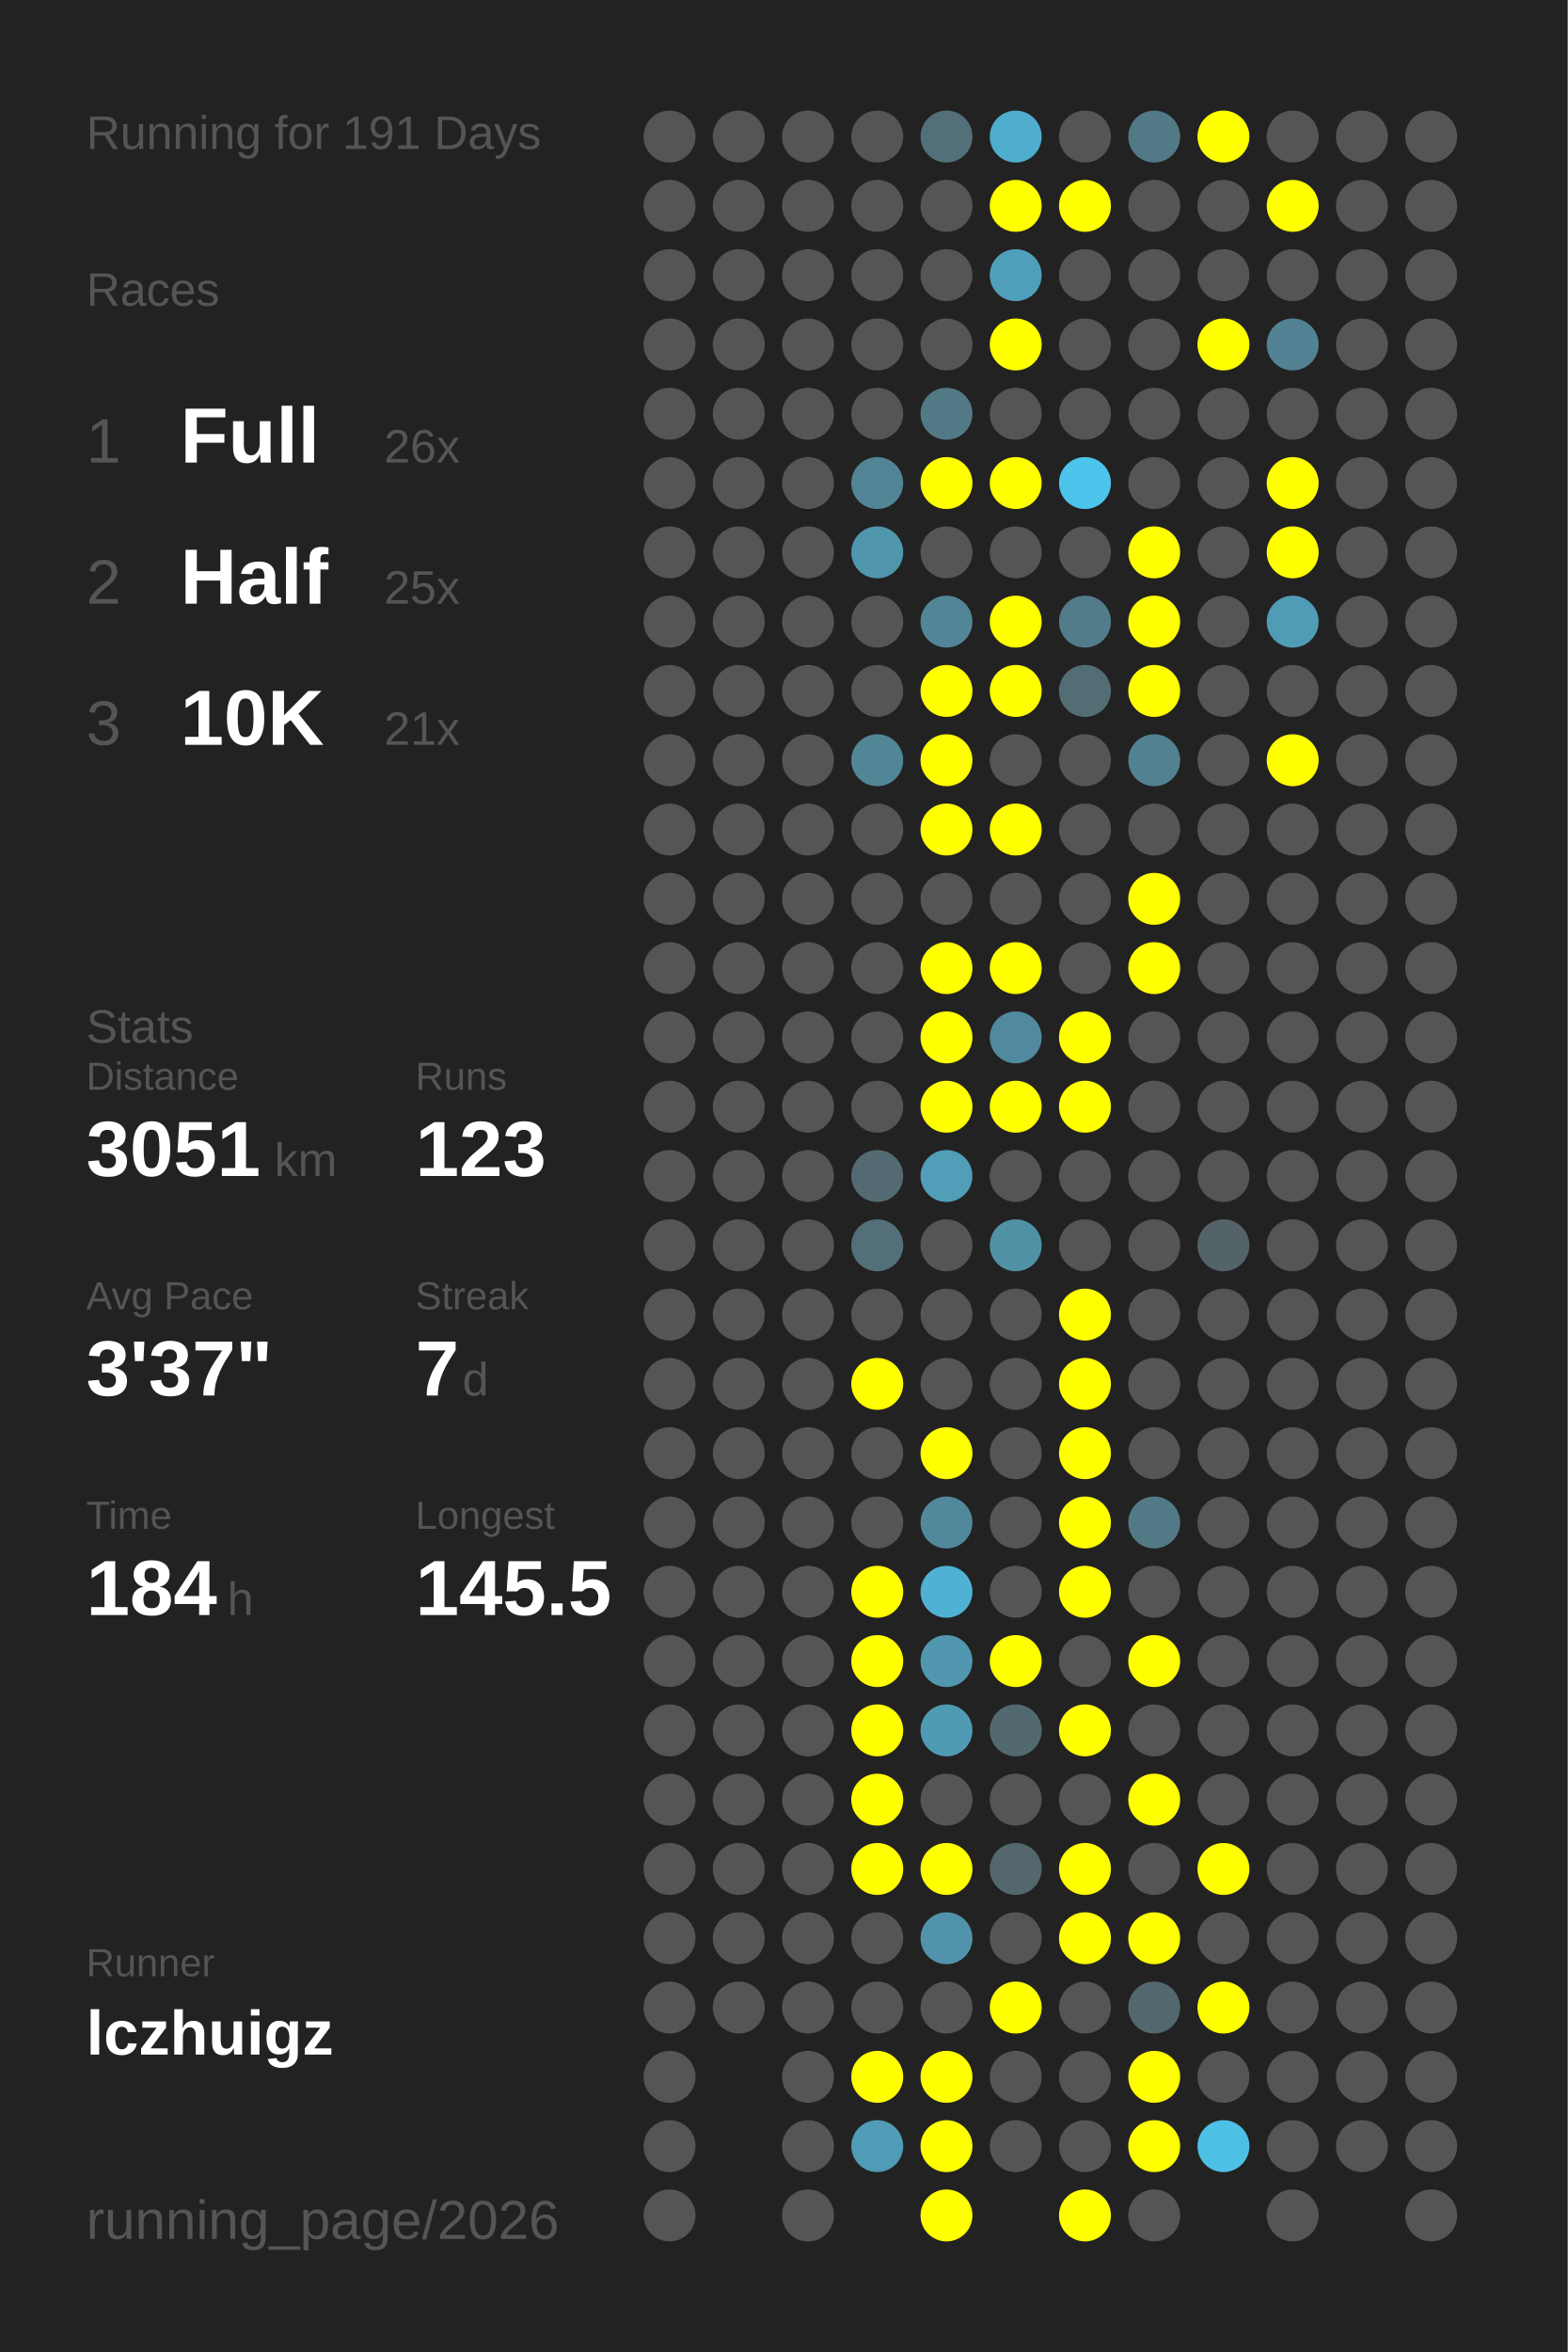
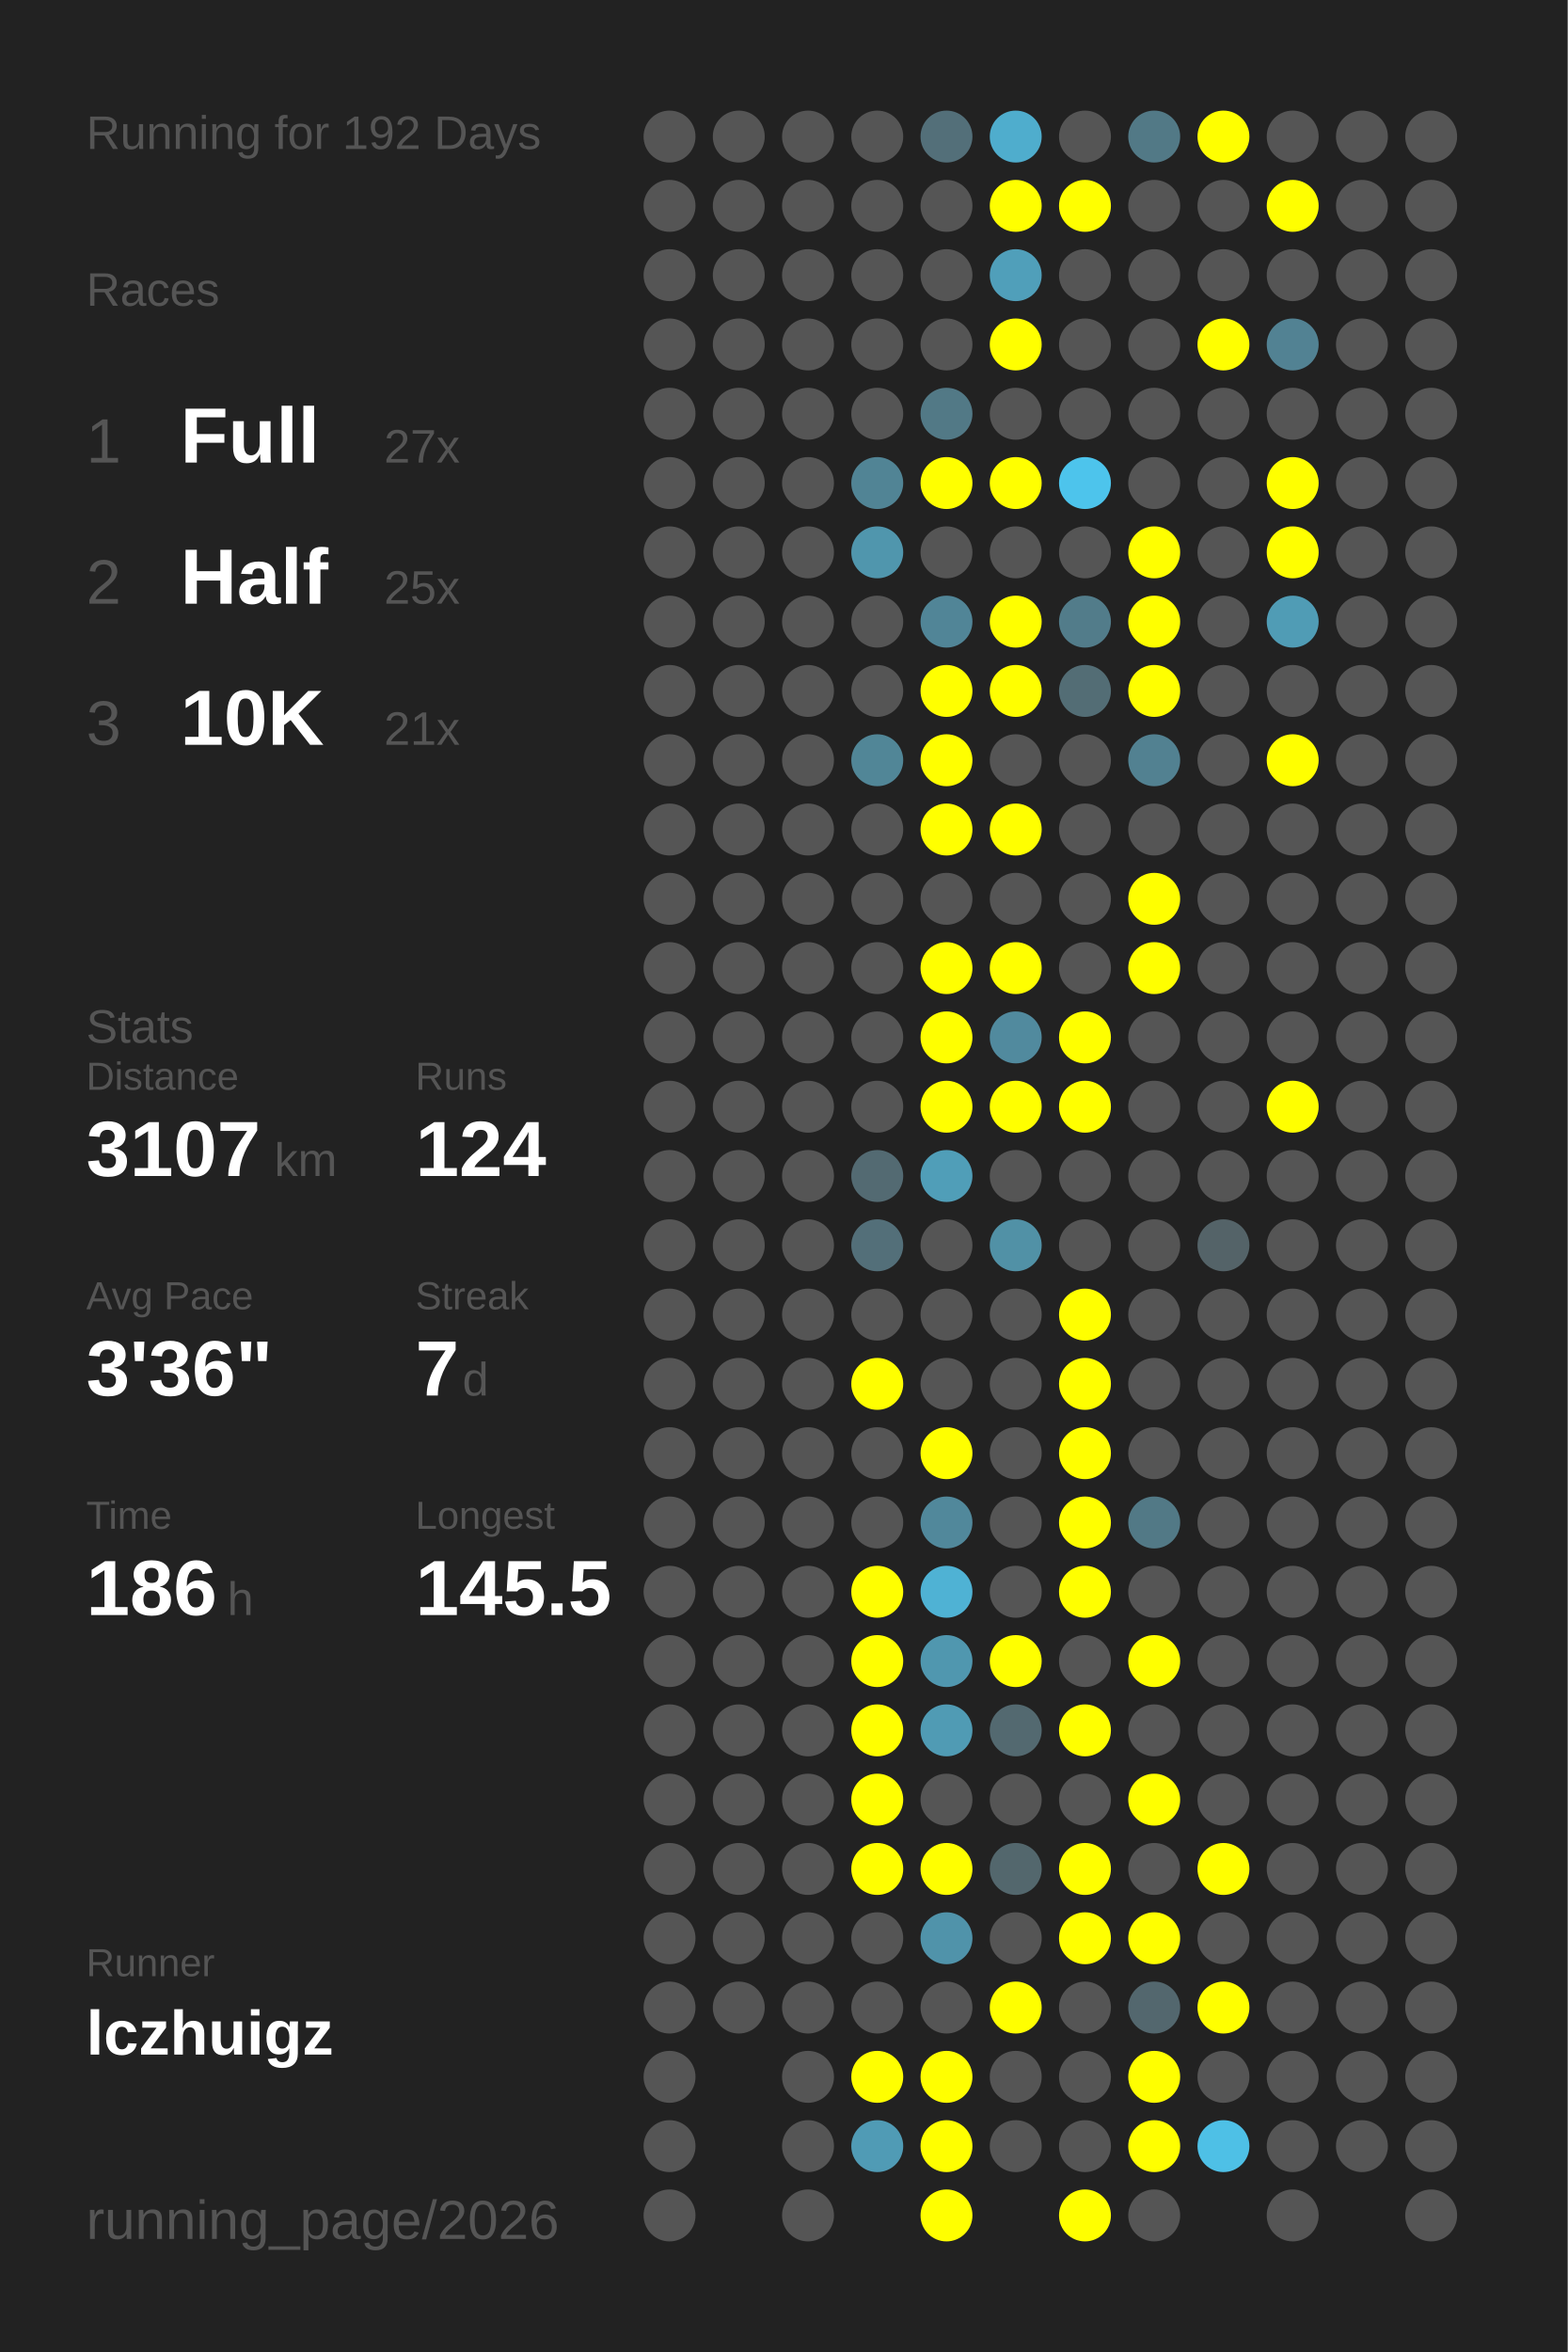
<svg xmlns="http://www.w3.org/2000/svg" baseProfile="full" height="300mm" version="1.1" viewBox="0,0,200,300" width="200mm">
  <defs />
  <rect fill="#222222" height="300" width="200" x="0" y="0" />
-   <text fill="#555555" style="font-size:6px; font-family:Arial;" x="11" y="19">Running for 191 Days</text>
+   <text fill="#555555" style="font-size:6px; font-family:Arial;" x="11" y="19">Running for 192 Days</text>
  <text fill="#555555" style="font-size:6px; font-family:Arial;" x="11" y="39">Races</text>
  <text fill="#555555" style="font-size:8px; font-family:Arial;" x="11" y="59">1</text>
  <text fill="#FFFFFF" style="font-size:10px; font-family:Arial; font-weight:bold;" x="23" y="59">Full</text>
-   <text fill="#555555" style="font-size:6px; font-family:Arial;" x="49" y="59">26x</text>
+   <text fill="#555555" style="font-size:6px; font-family:Arial;" x="49" y="59">27x</text>
  <text fill="#555555" style="font-size:8px; font-family:Arial;" x="11" y="77">2</text>
  <text fill="#FFFFFF" style="font-size:10px; font-family:Arial; font-weight:bold;" x="23" y="77">Half</text>
  <text fill="#555555" style="font-size:6px; font-family:Arial;" x="49" y="77">25x</text>
  <text fill="#555555" style="font-size:8px; font-family:Arial;" x="11" y="95">3</text>
  <text fill="#FFFFFF" style="font-size:10px; font-family:Arial; font-weight:bold;" x="23" y="95">10K</text>
  <text fill="#555555" style="font-size:6px; font-family:Arial;" x="49" y="95">21x</text>
  <text fill="#555555" style="font-size:6px; font-family:Arial;" x="11" y="133">Stats</text>
  <text fill="#555555" style="font-size:5px; font-family:Arial;" x="11" y="139">Distance</text>
-   <text fill="#FFFFFF" style="font-size:10px; font-family:Arial; font-weight:bold;" x="11" y="150">3051</text>
+   <text fill="#FFFFFF" style="font-size:10px; font-family:Arial; font-weight:bold;" x="11" y="150">3107</text>
  <text fill="#555555" style="font-size:6px; font-family:Arial;" x="35" y="150">km</text>
  <text fill="#555555" style="font-size:5px; font-family:Arial;" x="53" y="139">Runs</text>
-   <text fill="#FFFFFF" style="font-size:10px; font-family:Arial; font-weight:bold;" x="53" y="150">123</text>
+   <text fill="#FFFFFF" style="font-size:10px; font-family:Arial; font-weight:bold;" x="53" y="150">124</text>
  <text fill="#555555" style="font-size:5px; font-family:Arial;" x="11" y="167">Avg Pace</text>
-   <text fill="#FFFFFF" style="font-size:10px; font-family:Arial; font-weight:bold;" x="11" y="178">3'37"</text>
+   <text fill="#FFFFFF" style="font-size:10px; font-family:Arial; font-weight:bold;" x="11" y="178">3'36"</text>
  <text fill="#555555" style="font-size:5px; font-family:Arial;" x="53" y="167">Streak</text>
  <text fill="#FFFFFF" style="font-size:10px; font-family:Arial; font-weight:bold;" x="53" y="178">7</text>
  <text fill="#555555" style="font-size:6px; font-family:Arial;" x="59" y="178">d</text>
  <text fill="#555555" style="font-size:5px; font-family:Arial;" x="11" y="195">Time</text>
-   <text fill="#FFFFFF" style="font-size:10px; font-family:Arial; font-weight:bold;" x="11" y="206">184</text>
+   <text fill="#FFFFFF" style="font-size:10px; font-family:Arial; font-weight:bold;" x="11" y="206">186</text>
  <text fill="#555555" style="font-size:6px; font-family:Arial;" x="29" y="206">h</text>
  <text fill="#555555" style="font-size:5px; font-family:Arial;" x="53" y="195">Longest</text>
  <text fill="#FFFFFF" style="font-size:10px; font-family:Arial; font-weight:bold;" x="53" y="206">145.5</text>
  <text fill="#555555" style="font-size:5px; font-family:Arial;" x="11" y="252.065">Runner</text>
  <text fill="#FFFFFF" style="font-size:8px; font-family:Arial; font-weight:bold;" x="11" y="262.065">lczhuigz</text>
  <text fill="#555555" style="font-size:7px; font-family:Arial;" x="11" y="285.581">running_page/2026</text>
  <circle cx="85.417" cy="17.419" fill="#555555" r="3.312" />
  <circle cx="85.417" cy="26.258" fill="#555555" r="3.312" />
  <circle cx="85.417" cy="35.097" fill="#555555" r="3.312" />
  <circle cx="85.417" cy="43.935" fill="#555555" r="3.312" />
  <circle cx="85.417" cy="52.774" fill="#555555" r="3.312" />
  <circle cx="85.417" cy="61.613" fill="#555555" r="3.312" />
  <circle cx="85.417" cy="70.452" fill="#555555" r="3.312" />
  <circle cx="85.417" cy="79.29" fill="#555555" r="3.312" />
  <circle cx="85.417" cy="88.129" fill="#555555" r="3.312" />
  <circle cx="85.417" cy="96.968" fill="#555555" r="3.312" />
  <circle cx="85.417" cy="105.806" fill="#555555" r="3.312" />
  <circle cx="85.417" cy="114.645" fill="#555555" r="3.312" />
  <circle cx="85.417" cy="123.484" fill="#555555" r="3.312" />
  <circle cx="85.417" cy="132.323" fill="#555555" r="3.312" />
  <circle cx="85.417" cy="141.161" fill="#555555" r="3.312" />
  <circle cx="85.417" cy="150" fill="#555555" r="3.312" />
  <circle cx="85.417" cy="158.839" fill="#555555" r="3.312" />
  <circle cx="85.417" cy="167.677" fill="#555555" r="3.312" />
  <circle cx="85.417" cy="176.516" fill="#555555" r="3.312" />
  <circle cx="85.417" cy="185.355" fill="#555555" r="3.312" />
  <circle cx="85.417" cy="194.194" fill="#555555" r="3.312" />
  <circle cx="85.417" cy="203.032" fill="#555555" r="3.312" />
  <circle cx="85.417" cy="211.871" fill="#555555" r="3.312" />
  <circle cx="85.417" cy="220.71" fill="#555555" r="3.312" />
  <circle cx="85.417" cy="229.548" fill="#555555" r="3.312" />
  <circle cx="85.417" cy="238.387" fill="#555555" r="3.312" />
  <circle cx="85.417" cy="247.226" fill="#555555" r="3.312" />
  <circle cx="85.417" cy="256.065" fill="#555555" r="3.312" />
  <circle cx="85.417" cy="264.903" fill="#555555" r="3.312" />
  <circle cx="85.417" cy="273.742" fill="#555555" r="3.312" />
  <circle cx="85.417" cy="282.581" fill="#555555" r="3.312" />
  <circle cx="94.25" cy="17.419" fill="#555555" r="3.312" />
  <circle cx="94.25" cy="26.258" fill="#555555" r="3.312" />
  <circle cx="94.25" cy="35.097" fill="#555555" r="3.312" />
  <circle cx="94.25" cy="43.935" fill="#555555" r="3.312" />
  <circle cx="94.25" cy="52.774" fill="#555555" r="3.312" />
  <circle cx="94.25" cy="61.613" fill="#555555" r="3.312" />
  <circle cx="94.25" cy="70.452" fill="#555555" r="3.312" />
  <circle cx="94.25" cy="79.29" fill="#555555" r="3.312" />
  <circle cx="94.25" cy="88.129" fill="#555555" r="3.312" />
  <circle cx="94.25" cy="96.968" fill="#555555" r="3.312" />
  <circle cx="94.25" cy="105.806" fill="#555555" r="3.312" />
  <circle cx="94.25" cy="114.645" fill="#555555" r="3.312" />
  <circle cx="94.25" cy="123.484" fill="#555555" r="3.312" />
  <circle cx="94.25" cy="132.323" fill="#555555" r="3.312" />
  <circle cx="94.25" cy="141.161" fill="#555555" r="3.312" />
  <circle cx="94.25" cy="150" fill="#555555" r="3.312" />
  <circle cx="94.25" cy="158.839" fill="#555555" r="3.312" />
  <circle cx="94.25" cy="167.677" fill="#555555" r="3.312" />
  <circle cx="94.25" cy="176.516" fill="#555555" r="3.312" />
  <circle cx="94.25" cy="185.355" fill="#555555" r="3.312" />
  <circle cx="94.25" cy="194.194" fill="#555555" r="3.312" />
  <circle cx="94.25" cy="203.032" fill="#555555" r="3.312" />
  <circle cx="94.25" cy="211.871" fill="#555555" r="3.312" />
  <circle cx="94.25" cy="220.71" fill="#555555" r="3.312" />
  <circle cx="94.25" cy="229.548" fill="#555555" r="3.312" />
  <circle cx="94.25" cy="238.387" fill="#555555" r="3.312" />
  <circle cx="94.25" cy="247.226" fill="#555555" r="3.312" />
  <circle cx="94.25" cy="256.065" fill="#555555" r="3.312" />
  <circle cx="103.083" cy="17.419" fill="#555555" r="3.312" />
  <circle cx="103.083" cy="26.258" fill="#555555" r="3.312" />
  <circle cx="103.083" cy="35.097" fill="#555555" r="3.312" />
  <circle cx="103.083" cy="43.935" fill="#555555" r="3.312" />
  <circle cx="103.083" cy="52.774" fill="#555555" r="3.312" />
  <circle cx="103.083" cy="61.613" fill="#555555" r="3.312" />
  <circle cx="103.083" cy="70.452" fill="#555555" r="3.312" />
  <circle cx="103.083" cy="79.29" fill="#555555" r="3.312" />
  <circle cx="103.083" cy="88.129" fill="#555555" r="3.312" />
  <circle cx="103.083" cy="96.968" fill="#555555" r="3.312" />
  <circle cx="103.083" cy="105.806" fill="#555555" r="3.312" />
  <circle cx="103.083" cy="114.645" fill="#555555" r="3.312" />
  <circle cx="103.083" cy="123.484" fill="#555555" r="3.312" />
  <circle cx="103.083" cy="132.323" fill="#555555" r="3.312" />
  <circle cx="103.083" cy="141.161" fill="#555555" r="3.312" />
  <circle cx="103.083" cy="150" fill="#555555" r="3.312" />
  <circle cx="103.083" cy="158.839" fill="#555555" r="3.312" />
  <circle cx="103.083" cy="167.677" fill="#555555" r="3.312" />
  <circle cx="103.083" cy="176.516" fill="#555555" r="3.312" />
  <circle cx="103.083" cy="185.355" fill="#555555" r="3.312" />
  <circle cx="103.083" cy="194.194" fill="#555555" r="3.312" />
  <circle cx="103.083" cy="203.032" fill="#555555" r="3.312" />
  <circle cx="103.083" cy="211.871" fill="#555555" r="3.312" />
  <circle cx="103.083" cy="220.71" fill="#555555" r="3.312" />
  <circle cx="103.083" cy="229.548" fill="#555555" r="3.312" />
  <circle cx="103.083" cy="238.387" fill="#555555" r="3.312" />
  <circle cx="103.083" cy="247.226" fill="#555555" r="3.312" />
  <circle cx="103.083" cy="256.065" fill="#555555" r="3.312" />
  <circle cx="103.083" cy="264.903" fill="#555555" r="3.312" />
  <circle cx="103.083" cy="273.742" fill="#555555" r="3.312" />
  <circle cx="103.083" cy="282.581" fill="#555555" r="3.312" />
  <circle cx="111.917" cy="17.419" fill="#555555" r="3.312" />
  <circle cx="111.917" cy="26.258" fill="#555555" r="3.312" />
  <circle cx="111.917" cy="35.097" fill="#555555" r="3.312" />
  <circle cx="111.917" cy="43.935" fill="#555555" r="3.312" />
  <circle cx="111.917" cy="52.774" fill="#555555" r="3.312" />
  <circle cx="111.917" cy="61.613" fill="#518495" r="3.312" />
  <circle cx="111.917" cy="70.452" fill="#5096ad" r="3.312" />
  <circle cx="111.917" cy="79.29" fill="#555555" r="3.312" />
  <circle cx="111.917" cy="88.129" fill="#555555" r="3.312" />
  <circle cx="111.917" cy="96.968" fill="#518697" r="3.312" />
  <circle cx="111.917" cy="105.806" fill="#555555" r="3.312" />
  <circle cx="111.917" cy="114.645" fill="#555555" r="3.312" />
  <circle cx="111.917" cy="123.484" fill="#555555" r="3.312" />
  <circle cx="111.917" cy="132.323" fill="#555555" r="3.312" />
  <circle cx="111.917" cy="141.161" fill="#555555" r="3.312" />
  <circle cx="111.917" cy="150" fill="#536a72" r="3.312" />
  <circle cx="111.917" cy="158.839" fill="#536f79" r="3.312" />
  <circle cx="111.917" cy="167.677" fill="#555555" r="3.312" />
  <circle cx="111.917" cy="176.516" fill="#FFFF00" r="3.312" />
  <circle cx="111.917" cy="185.355" fill="#555555" r="3.312" />
  <circle cx="111.917" cy="194.194" fill="#555555" r="3.312" />
  <circle cx="111.917" cy="203.032" fill="#FFFF00" r="3.312" />
  <circle cx="111.917" cy="211.871" fill="#FFFF00" r="3.312" />
  <circle cx="111.917" cy="220.71" fill="#FFFF00" r="3.312" />
  <circle cx="111.917" cy="229.548" fill="#FFFF00" r="3.312" />
  <circle cx="111.917" cy="238.387" fill="#FFFF00" r="3.312" />
  <circle cx="111.917" cy="247.226" fill="#555555" r="3.312" />
  <circle cx="111.917" cy="256.065" fill="#555555" r="3.312" />
  <circle cx="111.917" cy="264.903" fill="#FFFF00" r="3.312" />
  <circle cx="111.917" cy="273.742" fill="#509bb5" r="3.312" />
  <circle cx="120.75" cy="17.419" fill="#536f79" r="3.312" />
  <circle cx="120.75" cy="26.258" fill="#555555" r="3.312" />
  <circle cx="120.75" cy="35.097" fill="#555555" r="3.312" />
  <circle cx="120.75" cy="43.935" fill="#555555" r="3.312" />
  <circle cx="120.75" cy="52.774" fill="#527986" r="3.312" />
  <circle cx="120.75" cy="61.613" fill="#FFFF00" r="3.312" />
  <circle cx="120.75" cy="70.452" fill="#555555" r="3.312" />
  <circle cx="120.75" cy="79.29" fill="#518597" r="3.312" />
  <circle cx="120.75" cy="88.129" fill="#FFFF00" r="3.312" />
  <circle cx="120.75" cy="96.968" fill="#FFFF00" r="3.312" />
  <circle cx="120.75" cy="105.806" fill="#FFFF00" r="3.312" />
  <circle cx="120.75" cy="114.645" fill="#555555" r="3.312" />
  <circle cx="120.75" cy="123.484" fill="#FFFF00" r="3.312" />
  <circle cx="120.75" cy="132.323" fill="#FFFF00" r="3.312" />
  <circle cx="120.75" cy="141.161" fill="#FFFF00" r="3.312" />
  <circle cx="120.75" cy="150" fill="#509eb8" r="3.312" />
  <circle cx="120.75" cy="158.839" fill="#555555" r="3.312" />
  <circle cx="120.75" cy="167.677" fill="#555555" r="3.312" />
  <circle cx="120.75" cy="176.516" fill="#555555" r="3.312" />
  <circle cx="120.75" cy="185.355" fill="#FFFF00" r="3.312" />
  <circle cx="120.75" cy="194.194" fill="#51889b" r="3.312" />
  <circle cx="120.75" cy="203.032" fill="#4fb2d4" r="3.312" />
  <circle cx="120.75" cy="211.871" fill="#5097af" r="3.312" />
  <circle cx="120.75" cy="220.71" fill="#509bb4" r="3.312" />
  <circle cx="120.75" cy="229.548" fill="#555555" r="3.312" />
  <circle cx="120.75" cy="238.387" fill="#FFFF00" r="3.312" />
  <circle cx="120.75" cy="247.226" fill="#5093aa" r="3.312" />
  <circle cx="120.75" cy="256.065" fill="#555555" r="3.312" />
  <circle cx="120.75" cy="264.903" fill="#FFFF00" r="3.312" />
  <circle cx="120.75" cy="273.742" fill="#FFFF00" r="3.312" />
  <circle cx="120.75" cy="282.581" fill="#FFFF00" r="3.312" />
  <circle cx="129.583" cy="17.419" fill="#4fadcd" r="3.312" />
  <circle cx="129.583" cy="26.258" fill="#FFFF00" r="3.312" />
  <circle cx="129.583" cy="35.097" fill="#509fba" r="3.312" />
  <circle cx="129.583" cy="43.935" fill="#FFFF00" r="3.312" />
  <circle cx="129.583" cy="52.774" fill="#555555" r="3.312" />
  <circle cx="129.583" cy="61.613" fill="#FFFF00" r="3.312" />
  <circle cx="129.583" cy="70.452" fill="#555555" r="3.312" />
  <circle cx="129.583" cy="79.29" fill="#FFFF00" r="3.312" />
  <circle cx="129.583" cy="88.129" fill="#FFFF00" r="3.312" />
  <circle cx="129.583" cy="96.968" fill="#555555" r="3.312" />
  <circle cx="129.583" cy="105.806" fill="#FFFF00" r="3.312" />
  <circle cx="129.583" cy="114.645" fill="#555555" r="3.312" />
  <circle cx="129.583" cy="123.484" fill="#FFFF00" r="3.312" />
  <circle cx="129.583" cy="132.323" fill="#518a9e" r="3.312" />
  <circle cx="129.583" cy="141.161" fill="#FFFF00" r="3.312" />
  <circle cx="129.583" cy="150" fill="#555555" r="3.312" />
  <circle cx="129.583" cy="158.839" fill="#5191a6" r="3.312" />
  <circle cx="129.583" cy="167.677" fill="#555555" r="3.312" />
  <circle cx="129.583" cy="176.516" fill="#555555" r="3.312" />
  <circle cx="129.583" cy="185.355" fill="#555555" r="3.312" />
  <circle cx="129.583" cy="194.194" fill="#555555" r="3.312" />
  <circle cx="129.583" cy="203.032" fill="#555555" r="3.312" />
  <circle cx="129.583" cy="211.871" fill="#FFFF00" r="3.312" />
  <circle cx="129.583" cy="220.71" fill="#536970" r="3.312" />
  <circle cx="129.583" cy="229.548" fill="#555555" r="3.312" />
  <circle cx="129.583" cy="238.387" fill="#53676d" r="3.312" />
  <circle cx="129.583" cy="247.226" fill="#555555" r="3.312" />
  <circle cx="129.583" cy="256.065" fill="#FFFF00" r="3.312" />
  <circle cx="129.583" cy="264.903" fill="#555555" r="3.312" />
  <circle cx="129.583" cy="273.742" fill="#555555" r="3.312" />
  <circle cx="138.417" cy="17.419" fill="#555555" r="3.312" />
  <circle cx="138.417" cy="26.258" fill="#FFFF00" r="3.312" />
  <circle cx="138.417" cy="35.097" fill="#555555" r="3.312" />
  <circle cx="138.417" cy="43.935" fill="#555555" r="3.312" />
  <circle cx="138.417" cy="52.774" fill="#555555" r="3.312" />
  <circle cx="138.417" cy="61.613" fill="#4dc4ec" r="3.312" />
  <circle cx="138.417" cy="70.452" fill="#555555" r="3.312" />
  <circle cx="138.417" cy="79.29" fill="#527c8a" r="3.312" />
  <circle cx="138.417" cy="88.129" fill="#536d75" r="3.312" />
  <circle cx="138.417" cy="96.968" fill="#555555" r="3.312" />
  <circle cx="138.417" cy="105.806" fill="#555555" r="3.312" />
  <circle cx="138.417" cy="114.645" fill="#555555" r="3.312" />
  <circle cx="138.417" cy="123.484" fill="#555555" r="3.312" />
  <circle cx="138.417" cy="132.323" fill="#FFFF00" r="3.312" />
  <circle cx="138.417" cy="141.161" fill="#FFFF00" r="3.312" />
  <circle cx="138.417" cy="150" fill="#555555" r="3.312" />
  <circle cx="138.417" cy="158.839" fill="#555555" r="3.312" />
  <circle cx="138.417" cy="167.677" fill="#FFFF00" r="3.312" />
  <circle cx="138.417" cy="176.516" fill="#FFFF00" r="3.312" />
  <circle cx="138.417" cy="185.355" fill="#FFFF00" r="3.312" />
  <circle cx="138.417" cy="194.194" fill="#FFFF00" r="3.312" />
  <circle cx="138.417" cy="203.032" fill="#FFFF00" r="3.312" />
  <circle cx="138.417" cy="211.871" fill="#555555" r="3.312" />
  <circle cx="138.417" cy="220.71" fill="#FFFF00" r="3.312" />
  <circle cx="138.417" cy="229.548" fill="#555555" r="3.312" />
  <circle cx="138.417" cy="238.387" fill="#FFFF00" r="3.312" />
  <circle cx="138.417" cy="247.226" fill="#FFFF00" r="3.312" />
  <circle cx="138.417" cy="256.065" fill="#555555" r="3.312" />
  <circle cx="138.417" cy="264.903" fill="#555555" r="3.312" />
  <circle cx="138.417" cy="273.742" fill="#555555" r="3.312" />
  <circle cx="138.417" cy="282.581" fill="#FFFF00" r="3.312" />
  <circle cx="147.25" cy="17.419" fill="#527986" r="3.312" />
  <circle cx="147.25" cy="26.258" fill="#555555" r="3.312" />
  <circle cx="147.25" cy="35.097" fill="#555555" r="3.312" />
  <circle cx="147.25" cy="43.935" fill="#555555" r="3.312" />
  <circle cx="147.25" cy="52.774" fill="#555555" r="3.312" />
  <circle cx="147.25" cy="61.613" fill="#555555" r="3.312" />
  <circle cx="147.25" cy="70.452" fill="#FFFF00" r="3.312" />
  <circle cx="147.25" cy="79.29" fill="#FFFF00" r="3.312" />
  <circle cx="147.25" cy="88.129" fill="#FFFF00" r="3.312" />
  <circle cx="147.25" cy="96.968" fill="#528191" r="3.312" />
  <circle cx="147.25" cy="105.806" fill="#555555" r="3.312" />
  <circle cx="147.25" cy="114.645" fill="#FFFF00" r="3.312" />
  <circle cx="147.25" cy="123.484" fill="#FFFF00" r="3.312" />
  <circle cx="147.25" cy="132.323" fill="#555555" r="3.312" />
  <circle cx="147.25" cy="141.161" fill="#555555" r="3.312" />
  <circle cx="147.25" cy="150" fill="#555555" r="3.312" />
  <circle cx="147.25" cy="158.839" fill="#555555" r="3.312" />
  <circle cx="147.25" cy="167.677" fill="#555555" r="3.312" />
  <circle cx="147.25" cy="176.516" fill="#555555" r="3.312" />
  <circle cx="147.25" cy="185.355" fill="#555555" r="3.312" />
  <circle cx="147.25" cy="194.194" fill="#527986" r="3.312" />
  <circle cx="147.25" cy="203.032" fill="#555555" r="3.312" />
  <circle cx="147.25" cy="211.871" fill="#FFFF00" r="3.312" />
  <circle cx="147.25" cy="220.71" fill="#555555" r="3.312" />
  <circle cx="147.25" cy="229.548" fill="#FFFF00" r="3.312" />
  <circle cx="147.25" cy="238.387" fill="#555555" r="3.312" />
  <circle cx="147.25" cy="247.226" fill="#FFFF00" r="3.312" />
  <circle cx="147.25" cy="256.065" fill="#53676e" r="3.312" />
  <circle cx="147.25" cy="264.903" fill="#FFFF00" r="3.312" />
  <circle cx="147.25" cy="273.742" fill="#FFFF00" r="3.312" />
  <circle cx="147.25" cy="282.581" fill="#555555" r="3.312" />
  <circle cx="156.083" cy="17.419" fill="#FFFF00" r="3.312" />
  <circle cx="156.083" cy="26.258" fill="#555555" r="3.312" />
  <circle cx="156.083" cy="35.097" fill="#555555" r="3.312" />
  <circle cx="156.083" cy="43.935" fill="#FFFF00" r="3.312" />
  <circle cx="156.083" cy="52.774" fill="#555555" r="3.312" />
  <circle cx="156.083" cy="61.613" fill="#555555" r="3.312" />
  <circle cx="156.083" cy="70.452" fill="#555555" r="3.312" />
  <circle cx="156.083" cy="79.29" fill="#555555" r="3.312" />
  <circle cx="156.083" cy="88.129" fill="#555555" r="3.312" />
  <circle cx="156.083" cy="96.968" fill="#555555" r="3.312" />
  <circle cx="156.083" cy="105.806" fill="#555555" r="3.312" />
  <circle cx="156.083" cy="114.645" fill="#555555" r="3.312" />
  <circle cx="156.083" cy="123.484" fill="#555555" r="3.312" />
  <circle cx="156.083" cy="132.323" fill="#555555" r="3.312" />
  <circle cx="156.083" cy="141.161" fill="#555555" r="3.312" />
  <circle cx="156.083" cy="150" fill="#555555" r="3.312" />
  <circle cx="156.083" cy="158.839" fill="#546368" r="3.312" />
  <circle cx="156.083" cy="167.677" fill="#555555" r="3.312" />
  <circle cx="156.083" cy="176.516" fill="#555555" r="3.312" />
  <circle cx="156.083" cy="185.355" fill="#555555" r="3.312" />
  <circle cx="156.083" cy="194.194" fill="#555555" r="3.312" />
  <circle cx="156.083" cy="203.032" fill="#555555" r="3.312" />
  <circle cx="156.083" cy="211.871" fill="#555555" r="3.312" />
  <circle cx="156.083" cy="220.71" fill="#555555" r="3.312" />
  <circle cx="156.083" cy="229.548" fill="#555555" r="3.312" />
  <circle cx="156.083" cy="238.387" fill="#FFFF00" r="3.312" />
  <circle cx="156.083" cy="247.226" fill="#555555" r="3.312" />
  <circle cx="156.083" cy="256.065" fill="#FFFF00" r="3.312" />
  <circle cx="156.083" cy="264.903" fill="#555555" r="3.312" />
  <circle cx="156.083" cy="273.742" fill="#4ec0e6" r="3.312" />
  <circle cx="164.917" cy="17.419" fill="#555555" r="3.312" />
  <circle cx="164.917" cy="26.258" fill="#FFFF00" r="3.312" />
  <circle cx="164.917" cy="35.097" fill="#555555" r="3.312" />
  <circle cx="164.917" cy="43.935" fill="#528293" r="3.312" />
  <circle cx="164.917" cy="52.774" fill="#555555" r="3.312" />
  <circle cx="164.917" cy="61.613" fill="#FFFF00" r="3.312" />
  <circle cx="164.917" cy="70.452" fill="#FFFF00" r="3.312" />
  <circle cx="164.917" cy="79.29" fill="#509cb5" r="3.312" />
  <circle cx="164.917" cy="88.129" fill="#555555" r="3.312" />
  <circle cx="164.917" cy="96.968" fill="#FFFF00" r="3.312" />
  <circle cx="164.917" cy="105.806" fill="#555555" r="3.312" />
  <circle cx="164.917" cy="114.645" fill="#555555" r="3.312" />
  <circle cx="164.917" cy="123.484" fill="#555555" r="3.312" />
  <circle cx="164.917" cy="132.323" fill="#555555" r="3.312" />
-   <circle cx="164.917" cy="141.161" fill="#555555" r="3.312" />
+   <circle cx="164.917" cy="141.161" fill="#FFFF00" r="3.312" />
  <circle cx="164.917" cy="150" fill="#555555" r="3.312" />
  <circle cx="164.917" cy="158.839" fill="#555555" r="3.312" />
  <circle cx="164.917" cy="167.677" fill="#555555" r="3.312" />
  <circle cx="164.917" cy="176.516" fill="#555555" r="3.312" />
  <circle cx="164.917" cy="185.355" fill="#555555" r="3.312" />
  <circle cx="164.917" cy="194.194" fill="#555555" r="3.312" />
  <circle cx="164.917" cy="203.032" fill="#555555" r="3.312" />
  <circle cx="164.917" cy="211.871" fill="#555555" r="3.312" />
  <circle cx="164.917" cy="220.71" fill="#555555" r="3.312" />
  <circle cx="164.917" cy="229.548" fill="#555555" r="3.312" />
  <circle cx="164.917" cy="238.387" fill="#555555" r="3.312" />
  <circle cx="164.917" cy="247.226" fill="#555555" r="3.312" />
  <circle cx="164.917" cy="256.065" fill="#555555" r="3.312" />
  <circle cx="164.917" cy="264.903" fill="#555555" r="3.312" />
  <circle cx="164.917" cy="273.742" fill="#555555" r="3.312" />
  <circle cx="164.917" cy="282.581" fill="#555555" r="3.312" />
  <circle cx="173.75" cy="17.419" fill="#555555" r="3.312" />
  <circle cx="173.75" cy="26.258" fill="#555555" r="3.312" />
  <circle cx="173.75" cy="35.097" fill="#555555" r="3.312" />
  <circle cx="173.75" cy="43.935" fill="#555555" r="3.312" />
  <circle cx="173.75" cy="52.774" fill="#555555" r="3.312" />
  <circle cx="173.75" cy="61.613" fill="#555555" r="3.312" />
  <circle cx="173.75" cy="70.452" fill="#555555" r="3.312" />
  <circle cx="173.75" cy="79.29" fill="#555555" r="3.312" />
  <circle cx="173.75" cy="88.129" fill="#555555" r="3.312" />
  <circle cx="173.75" cy="96.968" fill="#555555" r="3.312" />
  <circle cx="173.75" cy="105.806" fill="#555555" r="3.312" />
  <circle cx="173.75" cy="114.645" fill="#555555" r="3.312" />
  <circle cx="173.75" cy="123.484" fill="#555555" r="3.312" />
  <circle cx="173.75" cy="132.323" fill="#555555" r="3.312" />
  <circle cx="173.75" cy="141.161" fill="#555555" r="3.312" />
  <circle cx="173.75" cy="150" fill="#555555" r="3.312" />
  <circle cx="173.75" cy="158.839" fill="#555555" r="3.312" />
  <circle cx="173.75" cy="167.677" fill="#555555" r="3.312" />
  <circle cx="173.75" cy="176.516" fill="#555555" r="3.312" />
  <circle cx="173.75" cy="185.355" fill="#555555" r="3.312" />
  <circle cx="173.75" cy="194.194" fill="#555555" r="3.312" />
  <circle cx="173.75" cy="203.032" fill="#555555" r="3.312" />
  <circle cx="173.75" cy="211.871" fill="#555555" r="3.312" />
  <circle cx="173.75" cy="220.71" fill="#555555" r="3.312" />
  <circle cx="173.75" cy="229.548" fill="#555555" r="3.312" />
  <circle cx="173.75" cy="238.387" fill="#555555" r="3.312" />
  <circle cx="173.75" cy="247.226" fill="#555555" r="3.312" />
  <circle cx="173.75" cy="256.065" fill="#555555" r="3.312" />
  <circle cx="173.75" cy="264.903" fill="#555555" r="3.312" />
  <circle cx="173.75" cy="273.742" fill="#555555" r="3.312" />
  <circle cx="182.583" cy="17.419" fill="#555555" r="3.312" />
  <circle cx="182.583" cy="26.258" fill="#555555" r="3.312" />
  <circle cx="182.583" cy="35.097" fill="#555555" r="3.312" />
  <circle cx="182.583" cy="43.935" fill="#555555" r="3.312" />
  <circle cx="182.583" cy="52.774" fill="#555555" r="3.312" />
  <circle cx="182.583" cy="61.613" fill="#555555" r="3.312" />
  <circle cx="182.583" cy="70.452" fill="#555555" r="3.312" />
  <circle cx="182.583" cy="79.29" fill="#555555" r="3.312" />
  <circle cx="182.583" cy="88.129" fill="#555555" r="3.312" />
  <circle cx="182.583" cy="96.968" fill="#555555" r="3.312" />
  <circle cx="182.583" cy="105.806" fill="#555555" r="3.312" />
  <circle cx="182.583" cy="114.645" fill="#555555" r="3.312" />
  <circle cx="182.583" cy="123.484" fill="#555555" r="3.312" />
  <circle cx="182.583" cy="132.323" fill="#555555" r="3.312" />
  <circle cx="182.583" cy="141.161" fill="#555555" r="3.312" />
  <circle cx="182.583" cy="150" fill="#555555" r="3.312" />
  <circle cx="182.583" cy="158.839" fill="#555555" r="3.312" />
  <circle cx="182.583" cy="167.677" fill="#555555" r="3.312" />
  <circle cx="182.583" cy="176.516" fill="#555555" r="3.312" />
  <circle cx="182.583" cy="185.355" fill="#555555" r="3.312" />
  <circle cx="182.583" cy="194.194" fill="#555555" r="3.312" />
  <circle cx="182.583" cy="203.032" fill="#555555" r="3.312" />
  <circle cx="182.583" cy="211.871" fill="#555555" r="3.312" />
  <circle cx="182.583" cy="220.71" fill="#555555" r="3.312" />
  <circle cx="182.583" cy="229.548" fill="#555555" r="3.312" />
  <circle cx="182.583" cy="238.387" fill="#555555" r="3.312" />
  <circle cx="182.583" cy="247.226" fill="#555555" r="3.312" />
  <circle cx="182.583" cy="256.065" fill="#555555" r="3.312" />
  <circle cx="182.583" cy="264.903" fill="#555555" r="3.312" />
  <circle cx="182.583" cy="273.742" fill="#555555" r="3.312" />
  <circle cx="182.583" cy="282.581" fill="#555555" r="3.312" />
</svg>
